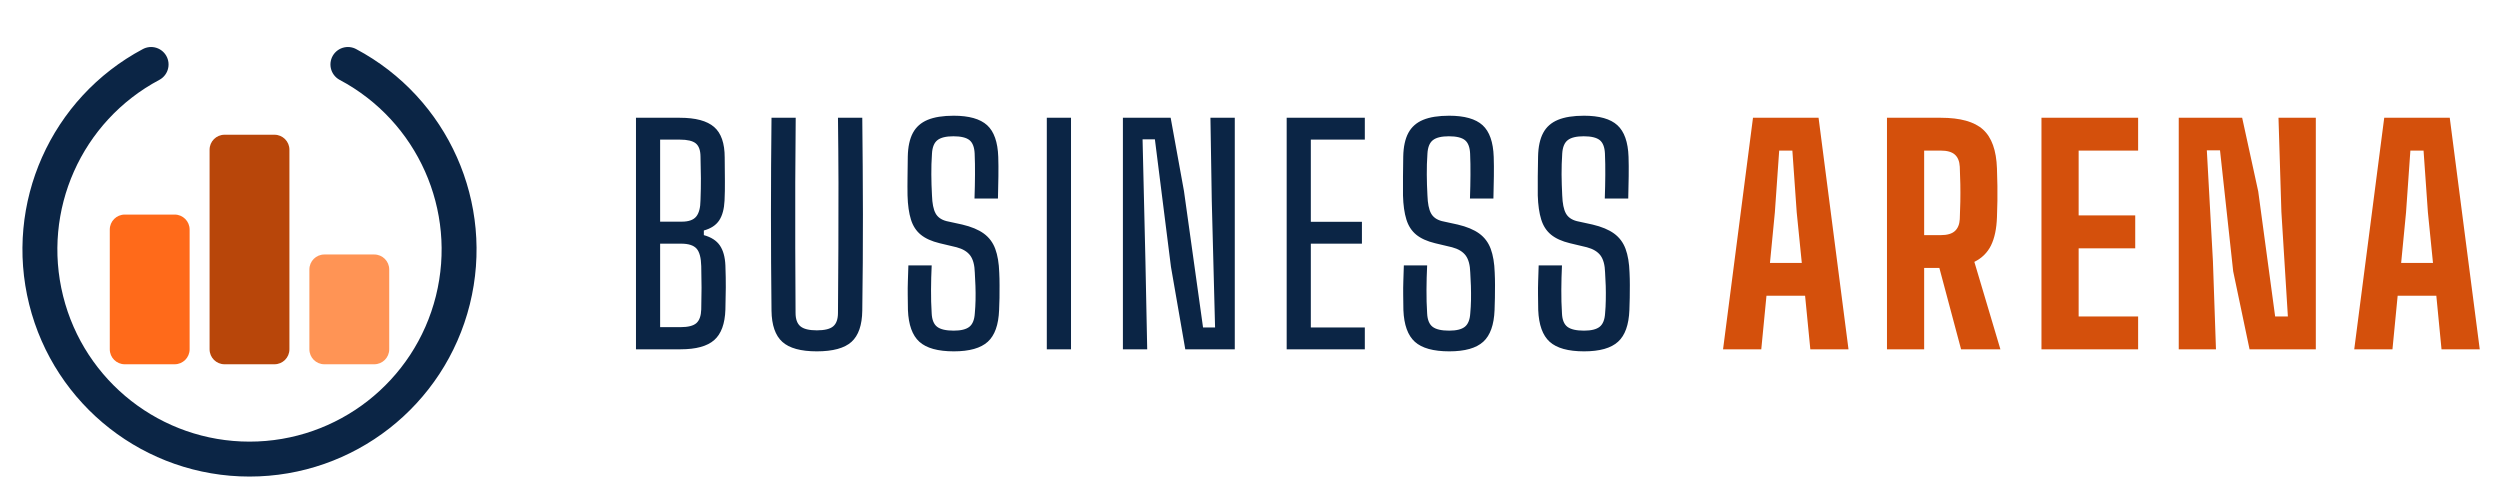
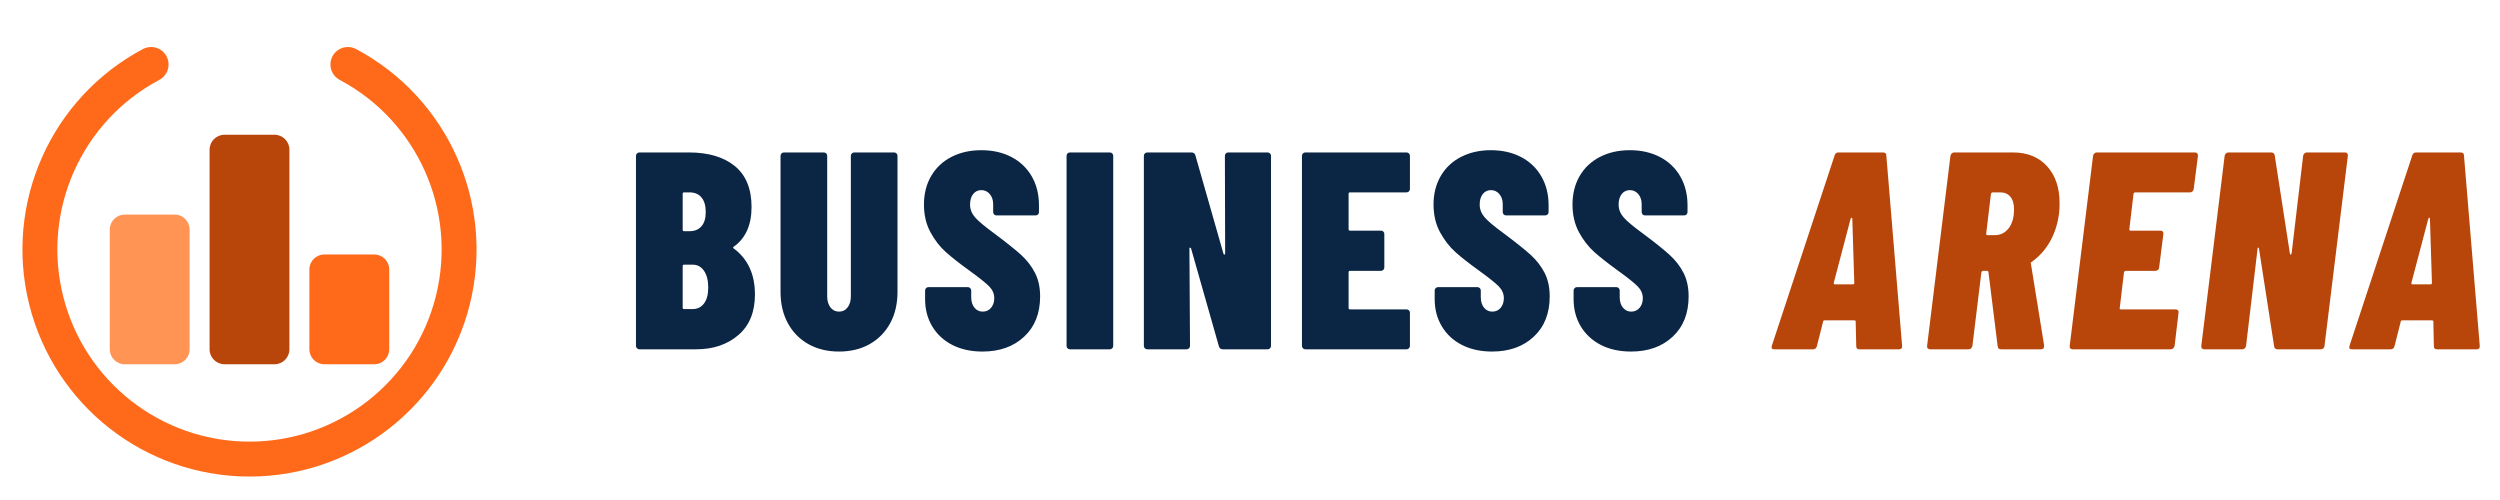
<svg xmlns="http://www.w3.org/2000/svg" viewBox="0 0 501 100" role="img" aria-label="Business Arena">
-   <path d="M 69.72 12.92 A 42 42 0 1 1 30.28 12.92" fill="none" stroke="#0b2545" stroke-width="7" stroke-linecap="round" />
-   <rect x="22.00" y="43.00" width="16" height="30" rx="3" fill="#ff6a1a" />
+   <path d="M 69.72 12.92 A 42 42 0 1 1 30.28 12.92" fill="none" stroke="#ff6a1a" stroke-width="7" stroke-linecap="round" />
+   <rect x="22.00" y="43.00" width="16" height="30" rx="3" fill="#ff9455" />
  <rect x="42.00" y="27.00" width="16" height="46" rx="3" fill="#b8460a" />
-   <rect x="62.00" y="51.00" width="16" height="22" rx="3" fill="#ff9455" />
-   <path d="M136.38 70L127.45 70L127.45 23.60L136.24 23.60Q140.97 23.60 143.10 25.44Q145.23 27.28 145.23 31.55Q145.26 34.27 145.27 36.27Q145.29 38.27 145.20 40.19Q145.08 42.71 144.13 44.16Q143.17 45.61 141.05 46.19L141.05 47.12Q143.26 47.73 144.26 49.19Q145.26 50.66 145.37 53.18Q145.46 55.62 145.45 57.62Q145.43 59.62 145.37 62.05Q145.23 66.29 143.14 68.14Q141.05 70 136.38 70M132.29 48.83L132.29 65.56L136.38 65.56Q138.65 65.56 139.56 64.75Q140.47 63.94 140.53 62Q140.59 59.65 140.59 57.66Q140.59 55.67 140.53 53.35Q140.47 50.80 139.59 49.82Q138.70 48.83 136.50 48.83L132.29 48.83M132.29 27.98L132.29 44.42L136.64 44.42Q138.67 44.42 139.51 43.41Q140.36 42.39 140.38 40.10Q140.47 37.75 140.46 35.72Q140.44 33.69 140.38 31.34Q140.36 29.49 139.43 28.73Q138.50 27.98 136.24 27.98 M163.69 70.41Q158.88 70.41 156.78 68.51Q154.67 66.61 154.61 62.26Q154.50 52.54 154.50 42.93Q154.50 33.31 154.61 23.60L159.46 23.60Q159.40 30.07 159.37 36.61Q159.34 43.15 159.37 49.67Q159.40 56.20 159.43 62.69Q159.43 64.58 160.40 65.39Q161.37 66.20 163.69 66.20Q166.04 66.20 166.98 65.39Q167.93 64.58 167.93 62.69Q167.98 56.20 168.01 49.67Q168.04 43.15 168.03 36.61Q168.01 30.07 167.93 23.60L172.80 23.60Q172.91 33.31 172.93 42.93Q172.94 52.54 172.80 62.26Q172.74 66.61 170.64 68.51Q168.53 70.41 163.69 70.41 M191.15 70.41Q186.36 70.41 184.24 68.49Q182.13 66.58 181.95 62.14Q181.92 60.55 181.91 59.13Q181.89 57.70 181.94 56.27Q181.98 54.83 182.04 53.18L186.71 53.18Q186.59 55.70 186.58 58.07Q186.56 60.43 186.71 62.81Q186.80 64.72 187.80 65.49Q188.80 66.26 191.12 66.26Q193.29 66.26 194.26 65.49Q195.23 64.72 195.35 62.81Q195.47 61.53 195.50 60.13Q195.53 58.72 195.48 57.30Q195.44 55.88 195.35 54.63Q195.29 52.37 194.44 51.21Q193.58 50.05 191.70 49.55L188.30 48.74Q185.90 48.16 184.52 47.03Q183.14 45.90 182.55 43.99Q181.95 42.07 181.87 39.17Q181.84 37.35 181.87 35.37Q181.89 33.40 181.92 31.37Q181.98 28.44 182.94 26.64Q183.90 24.85 185.90 24.02Q187.90 23.19 191.12 23.19Q195.73 23.19 197.82 25.09Q199.90 26.99 200.05 31.43Q200.11 33.17 200.08 35.32Q200.05 37.46 199.99 39.78L195.29 39.78Q195.38 37.20 195.39 35.03Q195.41 32.85 195.32 30.76Q195.23 28.85 194.28 28.08Q193.32 27.31 191.06 27.31Q188.85 27.31 187.87 28.08Q186.88 28.85 186.77 30.76Q186.62 32.94 186.64 34.97Q186.65 37 186.77 39.17Q186.85 41.58 187.48 42.74Q188.10 43.90 189.67 44.31L192.83 45Q195.55 45.64 197.15 46.80Q198.74 47.96 199.45 49.87Q200.16 51.79 200.25 54.63Q200.31 55.82 200.31 57.12Q200.31 58.43 200.30 59.70Q200.28 60.98 200.22 62.14Q200.05 66.58 197.95 68.49Q195.84 70.41 191.15 70.41 M214.63 70L209.78 70L209.78 23.60L214.63 23.60 M229.90 70L225.03 70L225.03 23.60L234.60 23.60L237.27 38.30L241.09 65.62L243.50 65.62L242.84 40.27L242.57 23.60L247.45 23.60L247.45 70L237.53 70L234.66 53.47L231.44 27.92L228.97 27.92L229.55 52.60 M273.51 70L257.85 70L257.85 23.60L273.51 23.60L273.51 27.98L262.69 27.98L262.69 44.45L272.93 44.45L272.93 48.83L262.69 48.83L262.69 65.62L273.51 65.62 M290.44 70.41Q285.65 70.41 283.53 68.49Q281.42 66.58 281.24 62.14Q281.21 60.55 281.20 59.13Q281.18 57.70 281.23 56.27Q281.27 54.83 281.33 53.18L286 53.18Q285.88 55.70 285.87 58.07Q285.85 60.43 286 62.81Q286.09 64.72 287.09 65.49Q288.09 66.26 290.41 66.26Q292.58 66.26 293.55 65.49Q294.52 64.72 294.64 62.81Q294.76 61.53 294.79 60.13Q294.81 58.72 294.77 57.30Q294.73 55.88 294.64 54.63Q294.58 52.37 293.73 51.21Q292.87 50.05 290.99 49.55L287.59 48.74Q285.19 48.16 283.81 47.03Q282.43 45.90 281.84 43.99Q281.24 42.07 281.16 39.17Q281.13 37.35 281.16 35.37Q281.18 33.40 281.21 31.37Q281.27 28.44 282.23 26.64Q283.19 24.85 285.19 24.02Q287.19 23.19 290.41 23.19Q295.02 23.19 297.11 25.09Q299.19 26.99 299.34 31.43Q299.40 33.17 299.37 35.32Q299.34 37.46 299.28 39.78L294.58 39.78Q294.67 37.20 294.68 35.03Q294.70 32.85 294.61 30.76Q294.52 28.85 293.57 28.08Q292.61 27.31 290.35 27.31Q288.14 27.31 287.16 28.08Q286.17 28.85 286.06 30.76Q285.91 32.94 285.93 34.97Q285.94 37 286.06 39.17Q286.14 41.58 286.77 42.74Q287.39 43.90 288.96 44.31L292.12 45Q294.84 45.64 296.44 46.80Q298.03 47.96 298.74 49.87Q299.45 51.79 299.54 54.63Q299.60 55.82 299.60 57.12Q299.60 58.43 299.58 59.70Q299.57 60.98 299.51 62.14Q299.34 66.58 297.24 68.49Q295.13 70.41 290.44 70.41 M317.45 70.41Q312.67 70.41 310.55 68.49Q308.44 66.58 308.26 62.14Q308.23 60.55 308.22 59.13Q308.20 57.70 308.25 56.27Q308.29 54.83 308.35 53.18L313.02 53.18Q312.90 55.70 312.89 58.07Q312.87 60.43 313.02 62.81Q313.10 64.72 314.10 65.49Q315.11 66.26 317.43 66.26Q319.60 66.26 320.57 65.49Q321.54 64.72 321.66 62.81Q321.78 61.53 321.80 60.13Q321.83 58.72 321.79 57.30Q321.75 55.88 321.66 54.63Q321.60 52.37 320.75 51.21Q319.89 50.05 318 49.55L314.61 48.74Q312.21 48.16 310.83 47.03Q309.45 45.90 308.86 43.99Q308.26 42.07 308.17 39.17Q308.15 37.35 308.17 35.37Q308.20 33.40 308.23 31.37Q308.29 28.44 309.25 26.64Q310.20 24.85 312.21 24.02Q314.21 23.19 317.43 23.19Q322.04 23.19 324.12 25.09Q326.21 26.99 326.36 31.43Q326.42 33.17 326.39 35.32Q326.36 37.46 326.30 39.78L321.60 39.78Q321.69 37.20 321.70 35.03Q321.72 32.85 321.63 30.76Q321.54 28.85 320.59 28.08Q319.63 27.31 317.37 27.31Q315.16 27.31 314.18 28.08Q313.19 28.85 313.07 30.76Q312.93 32.94 312.94 34.97Q312.96 37 313.07 39.17Q313.16 41.58 313.79 42.74Q314.41 43.90 315.98 44.31L319.14 45Q321.86 45.64 323.46 46.80Q325.05 47.96 325.76 49.87Q326.47 51.79 326.56 54.63Q326.62 55.82 326.62 57.12Q326.62 58.43 326.60 59.70Q326.59 60.98 326.53 62.14Q326.36 66.58 324.25 68.49Q322.15 70.41 317.45 70.41" fill="#0b2545" />
-   <path d="M352.96 70L345.30 70L351.30 23.60L364.44 23.60L370.44 70L362.79 70L361.74 59.27L354 59.27L352.96 70M355.68 42.57L354.70 52.69L361.08 52.69L360.06 42.54L359.19 30.18L356.55 30.18 M385.60 70L378.15 70L378.15 23.60L388.94 23.60Q394.79 23.60 397.40 25.96Q400.01 28.33 400.19 33.75Q400.25 35.72 400.28 37.26Q400.31 38.80 400.28 40.26Q400.25 41.72 400.19 43.55Q400.07 47 399 49.18Q397.93 51.35 395.66 52.48L400.88 70L393 70L388.65 53.70L385.60 53.70L385.60 70M385.60 30.18L385.60 47.12L388.94 47.12Q390.85 47.12 391.75 46.31Q392.65 45.49 392.74 43.93Q392.82 42.16 392.85 40.41Q392.88 38.65 392.85 36.91Q392.82 35.17 392.74 33.40Q392.65 31.78 391.75 30.98Q390.85 30.18 388.94 30.18 M428.48 70L409.11 70L409.11 23.60L428.48 23.60L428.48 30.18L416.56 30.18L416.56 43.17L427.90 43.17L427.90 49.76L416.56 49.76L416.56 63.42L428.48 63.42 M444.08 70L436.62 70L436.62 23.60L449.33 23.60L452.55 38.36L455.94 63.42L458.49 63.42L457.19 42.45L456.61 23.60L464.09 23.60L464.09 70L450.81 70L447.53 54.37L444.89 30.13L442.25 30.13L443.47 52.34 M479.45 70L471.79 70L477.80 23.60L490.93 23.60L496.94 70L489.28 70L488.24 59.27L480.49 59.27L479.45 70M482.17 42.57L481.19 52.69L487.57 52.69L486.55 42.54L485.68 30.18L483.04 30.18" fill="#d4500c" />
+   <rect x="62.00" y="51.00" width="16" height="22" rx="3" fill="#ff6a1a" />
+   <path d="M139.51 70H128.13Q127.84 70 127.65 69.8Q127.45 69.61 127.45 69.32V31.22Q127.45 30.94 127.65 30.75Q127.84 30.55 128.13 30.55H138.05Q143.91 30.55 147.26 33.28Q150.61 36.02 150.61 41.48Q150.61 46.89 147.06 49.43Q146.78 49.6 147.01 49.77Q151.29 52.92 151.29 59.01Q151.29 64.31 147.96 67.15Q144.64 70 139.51 70ZM136.81 38.83V46.05Q136.81 46.33 137.09 46.33H138.16Q139.74 46.33 140.58 45.34Q141.43 44.36 141.43 42.5Q141.43 40.58 140.58 39.57Q139.74 38.55 138.16 38.55H137.09Q136.81 38.55 136.81 38.83ZM141.93 57.6Q141.93 55.52 141.09 54.28Q140.24 53.04 138.83 53.04H137.09Q136.81 53.04 136.81 53.32V61.66Q136.81 61.94 137.09 61.94H138.78Q140.24 61.94 141.09 60.81Q141.93 59.69 141.93 57.6ZM156.42 58.5V31.22Q156.42 30.94 156.62 30.75Q156.81 30.55 157.09 30.55H165.1Q165.38 30.55 165.58 30.75Q165.77 30.94 165.77 31.22V59.4Q165.77 60.76 166.42 61.6Q167.07 62.45 168.14 62.45Q169.21 62.45 169.86 61.6Q170.51 60.76 170.51 59.4V31.22Q170.51 30.94 170.71 30.75Q170.9 30.55 171.18 30.55H179.19Q179.47 30.55 179.67 30.75Q179.86 30.94 179.86 31.22V58.5Q179.86 62.05 178.4 64.76Q176.93 67.46 174.28 68.96Q171.64 70.45 168.14 70.45Q164.65 70.45 162 68.96Q159.35 67.46 157.88 64.76Q156.42 62.05 156.42 58.5ZM185.39 59.97V58.22Q185.39 57.94 185.58 57.74Q185.78 57.54 186.06 57.54H193.95Q194.24 57.54 194.43 57.74Q194.63 57.94 194.63 58.22V59.52Q194.63 60.87 195.28 61.66Q195.93 62.45 196.94 62.45Q197.96 62.45 198.6 61.69Q199.25 60.93 199.25 59.74Q199.25 58.45 198.24 57.4Q197.22 56.36 194.18 54.16Q191.36 52.13 189.56 50.53Q187.75 48.92 186.46 46.53Q185.16 44.13 185.16 40.98Q185.16 37.76 186.6 35.28Q188.04 32.8 190.66 31.45Q193.28 30.1 196.66 30.1Q200.1 30.1 202.72 31.48Q205.34 32.86 206.78 35.37Q208.21 37.88 208.21 41.14V42.5Q208.21 42.78 208.02 42.98Q207.82 43.17 207.54 43.17H199.7Q199.42 43.17 199.22 42.98Q199.03 42.78 199.03 42.5V40.92Q199.03 39.68 198.35 38.89Q197.67 38.1 196.66 38.1Q195.64 38.1 195.02 38.89Q194.4 39.68 194.4 40.98Q194.4 42.38 195.36 43.51Q196.32 44.64 199.25 46.78Q202.8 49.43 204.61 51.06Q206.41 52.7 207.42 54.7Q208.44 56.7 208.44 59.4Q208.44 64.48 205.25 67.46Q202.07 70.45 196.88 70.45Q193.45 70.45 190.85 69.13Q188.26 67.8 186.82 65.41Q185.39 63.01 185.39 59.97ZM213.74 69.32V31.22Q213.74 30.94 213.93 30.75Q214.13 30.55 214.41 30.55H222.42Q222.7 30.55 222.89 30.75Q223.09 30.94 223.09 31.22V69.32Q223.09 69.61 222.89 69.8Q222.7 70 222.42 70H214.41Q214.13 70 213.93 69.8Q213.74 69.61 213.74 69.32ZM246.14 30.55H254.03Q254.31 30.55 254.51 30.75Q254.71 30.94 254.71 31.22V69.32Q254.71 69.61 254.51 69.8Q254.31 70 254.03 70H245.07Q244.45 70 244.28 69.44L238.7 49.82Q238.65 49.65 238.51 49.63Q238.36 49.6 238.36 49.82L238.48 69.32Q238.48 69.61 238.28 69.8Q238.08 70 237.8 70H229.91Q229.63 70 229.43 69.8Q229.23 69.61 229.23 69.32V31.22Q229.23 30.94 229.43 30.75Q229.63 30.55 229.91 30.55H238.76Q239.38 30.55 239.55 31.11L245.18 50.84Q245.24 51.01 245.38 51.01Q245.52 51.01 245.52 50.78L245.47 31.22Q245.47 30.94 245.66 30.75Q245.86 30.55 246.14 30.55ZM281.87 38.55H270.55Q270.26 38.55 270.26 38.83V45.93Q270.26 46.22 270.55 46.22H276.75Q277.03 46.22 277.22 46.41Q277.42 46.61 277.42 46.89V53.6Q277.42 53.88 277.22 54.08Q277.03 54.28 276.75 54.28H270.55Q270.26 54.28 270.26 54.56V61.72Q270.26 62 270.55 62H281.87Q282.16 62 282.35 62.19Q282.55 62.39 282.55 62.67V69.32Q282.55 69.61 282.35 69.8Q282.16 70 281.87 70H261.58Q261.3 70 261.11 69.8Q260.91 69.61 260.91 69.32V31.22Q260.91 30.94 261.11 30.75Q261.3 30.55 261.58 30.55H281.87Q282.16 30.55 282.35 30.75Q282.55 30.94 282.55 31.22V37.88Q282.55 38.16 282.35 38.35Q282.16 38.55 281.87 38.55ZM287.51 59.97V58.22Q287.51 57.94 287.71 57.74Q287.9 57.54 288.19 57.54H296.08Q296.36 57.54 296.56 57.74Q296.75 57.94 296.75 58.22V59.52Q296.75 60.87 297.4 61.66Q298.05 62.45 299.06 62.45Q300.08 62.45 300.73 61.69Q301.37 60.93 301.37 59.74Q301.37 58.45 300.36 57.4Q299.35 56.36 296.3 54.16Q293.48 52.13 291.68 50.53Q289.88 48.92 288.58 46.53Q287.28 44.13 287.28 40.98Q287.28 37.76 288.72 35.28Q290.16 32.8 292.78 31.45Q295.4 30.1 298.78 30.1Q302.22 30.1 304.84 31.48Q307.46 32.86 308.9 35.37Q310.34 37.88 310.34 41.14V42.5Q310.34 42.78 310.14 42.98Q309.94 43.17 309.66 43.17H301.82Q301.54 43.17 301.35 42.98Q301.15 42.78 301.15 42.5V40.92Q301.15 39.68 300.47 38.89Q299.8 38.1 298.78 38.1Q297.77 38.1 297.15 38.89Q296.53 39.68 296.53 40.98Q296.53 42.38 297.49 43.51Q298.44 44.64 301.37 46.78Q304.92 49.43 306.73 51.06Q308.53 52.7 309.55 54.7Q310.56 56.7 310.56 59.4Q310.56 64.48 307.38 67.46Q304.19 70.45 299.01 70.45Q295.57 70.45 292.98 69.13Q290.38 67.8 288.95 65.41Q287.51 63.01 287.51 59.97ZM315.35 59.97V58.22Q315.35 57.94 315.55 57.74Q315.75 57.54 316.03 57.54H323.92Q324.2 57.54 324.4 57.74Q324.59 57.94 324.59 58.22V59.52Q324.59 60.87 325.24 61.66Q325.89 62.45 326.9 62.45Q327.92 62.45 328.57 61.69Q329.22 60.93 329.22 59.74Q329.22 58.45 328.2 57.4Q327.19 56.36 324.14 54.16Q321.33 52.13 319.52 50.53Q317.72 48.92 316.42 46.53Q315.13 44.13 315.13 40.98Q315.13 37.76 316.56 35.28Q318 32.8 320.62 31.45Q323.24 30.1 326.62 30.1Q330.06 30.1 332.68 31.48Q335.3 32.86 336.74 35.37Q338.18 37.88 338.18 41.14V42.5Q338.18 42.78 337.98 42.98Q337.78 43.17 337.5 43.17H329.67Q329.38 43.17 329.19 42.98Q328.99 42.78 328.99 42.5V40.92Q328.99 39.68 328.31 38.89Q327.64 38.1 326.62 38.1Q325.61 38.1 324.99 38.89Q324.37 39.68 324.37 40.98Q324.37 42.38 325.33 43.51Q326.28 44.64 329.22 46.78Q332.77 49.43 334.57 51.06Q336.37 52.7 337.39 54.7Q338.4 56.7 338.4 59.4Q338.4 64.48 335.22 67.46Q332.03 70.45 326.85 70.45Q323.41 70.45 320.82 69.13Q318.23 67.8 316.79 65.41Q315.35 63.01 315.35 59.97Z" fill="#0b2545" />
+   <path d="M371.99 69.38 371.88 64.48Q371.94 64.36 371.82 64.28Q371.71 64.2 371.6 64.2H365.68Q365.34 64.2 365.34 64.48L364.1 69.38Q363.93 70 363.31 70H355.54Q354.86 70 355.08 69.27L367.65 31.17Q367.82 30.55 368.44 30.55H377.35Q378.02 30.55 378.02 31.17L381.18 69.27V69.44Q381.18 70 380.56 70H372.61Q371.99 70 371.99 69.38ZM367.65 56.98H371.32Q371.6 56.98 371.6 56.7L371.2 43.85Q371.2 43.62 371.09 43.62Q370.98 43.62 370.86 43.85L367.48 56.7Q367.48 56.98 367.65 56.98ZM400.34 69.44 398.48 54.5Q398.42 54.28 398.2 54.28H397.41Q397.18 54.28 397.07 54.56L395.27 69.32Q395.21 69.61 395.01 69.8Q394.82 70 394.54 70H386.76Q386.48 70 386.31 69.8Q386.14 69.61 386.19 69.32L390.87 31.22Q390.93 30.94 391.13 30.75Q391.32 30.55 391.6 30.55H403.38Q407.72 30.55 410.23 33.31Q412.74 36.07 412.74 40.69Q412.74 42.05 412.63 42.78Q412.23 45.93 410.8 48.44Q409.36 50.95 407.16 52.47Q407.05 52.53 406.99 52.61Q406.93 52.7 406.99 52.81L409.64 69.21V69.32Q409.64 70 409.02 70H401.02Q400.4 70 400.34 69.44ZM398.99 38.83 398.03 46.84Q398.03 47.12 398.26 47.12H399.78Q401.47 47.12 402.54 45.74Q403.61 44.36 403.61 41.93Q403.61 40.3 402.88 39.43Q402.14 38.55 400.85 38.55H399.33Q399.1 38.55 398.99 38.83ZM438.89 38.55H427.9Q427.67 38.55 427.56 38.83L426.72 45.93Q426.72 46.22 426.94 46.22H432.97Q433.25 46.22 433.42 46.41Q433.59 46.61 433.54 46.89L432.69 53.6Q432.69 53.88 432.47 54.08Q432.24 54.28 431.96 54.28H425.98Q425.76 54.28 425.65 54.56L424.8 61.72Q424.69 62 425.03 62H436.02Q436.3 62 436.47 62.19Q436.64 62.39 436.58 62.67L435.79 69.32Q435.73 69.61 435.51 69.8Q435.28 70 435 70H415.33Q415.05 70 414.88 69.8Q414.71 69.61 414.77 69.32L419.45 31.22Q419.5 30.94 419.7 30.75Q419.9 30.55 420.18 30.55H439.85Q440.47 30.55 440.47 31.22L439.62 37.88Q439.57 38.16 439.37 38.35Q439.17 38.55 438.89 38.55ZM462.28 30.55H469.94Q470.23 30.55 470.39 30.75Q470.56 30.94 470.51 31.22L465.83 69.32Q465.83 69.61 465.6 69.8Q465.38 70 465.1 70H456.42Q455.85 70 455.74 69.44L452.7 49.82Q452.7 49.65 452.56 49.63Q452.42 49.6 452.42 49.82L450.11 69.32Q450.05 69.61 449.85 69.8Q449.65 70 449.37 70H441.71Q441.43 70 441.26 69.8Q441.09 69.61 441.14 69.32L445.82 31.22Q445.88 30.94 446.08 30.75Q446.27 30.55 446.56 30.55H455.12Q455.74 30.55 455.85 31.11L458.9 50.84Q458.9 51.01 459.04 51.01Q459.18 51.01 459.24 50.78L461.55 31.22Q461.6 30.94 461.8 30.75Q462 30.55 462.28 30.55ZM487.75 69.38 487.64 64.48Q487.7 64.36 487.58 64.28Q487.47 64.2 487.36 64.2H481.44Q481.1 64.2 481.1 64.48L479.86 69.38Q479.69 70 479.07 70H471.3Q470.62 70 470.85 69.27L483.41 31.17Q483.58 30.55 484.2 30.55H493.11Q493.78 30.55 493.78 31.17L496.94 69.27V69.44Q496.94 70 496.32 70H488.37Q487.75 70 487.75 69.38ZM483.41 56.98H487.08Q487.36 56.98 487.36 56.7L486.96 43.85Q486.96 43.62 486.85 43.62Q486.74 43.62 486.63 43.85L483.24 56.7Q483.24 56.98 483.41 56.98Z" fill="#b8460a" />
</svg>
